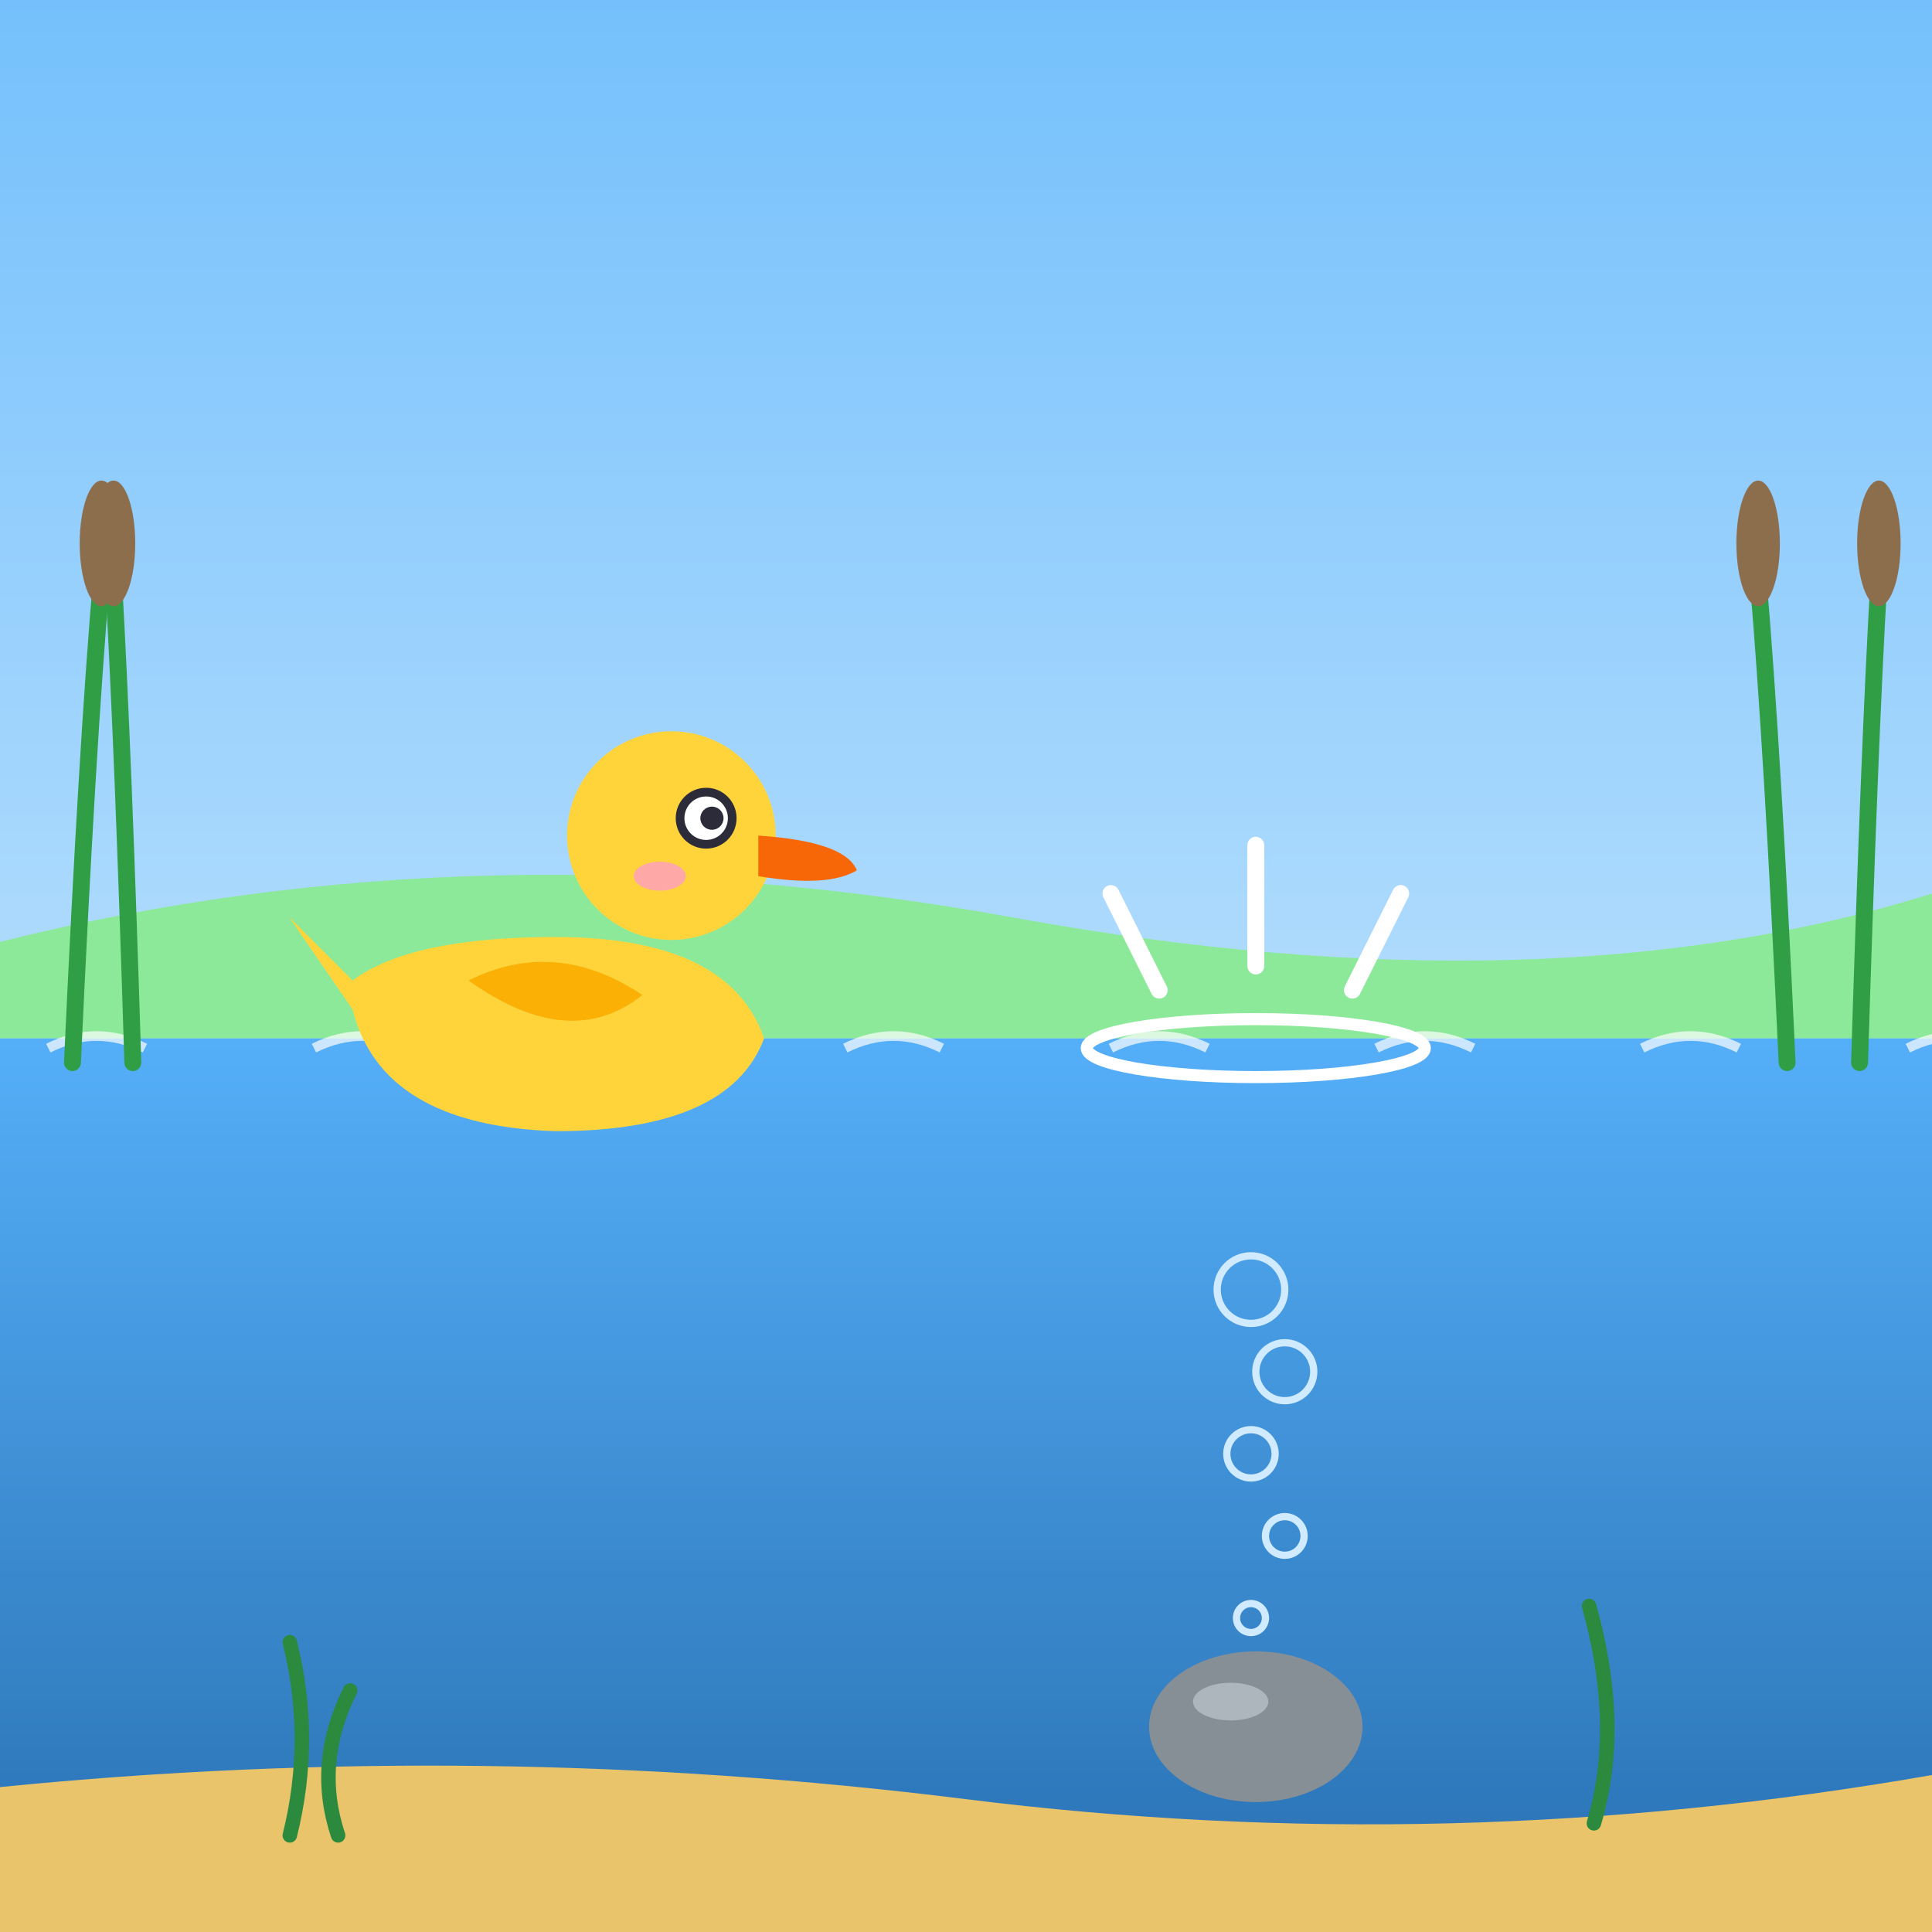
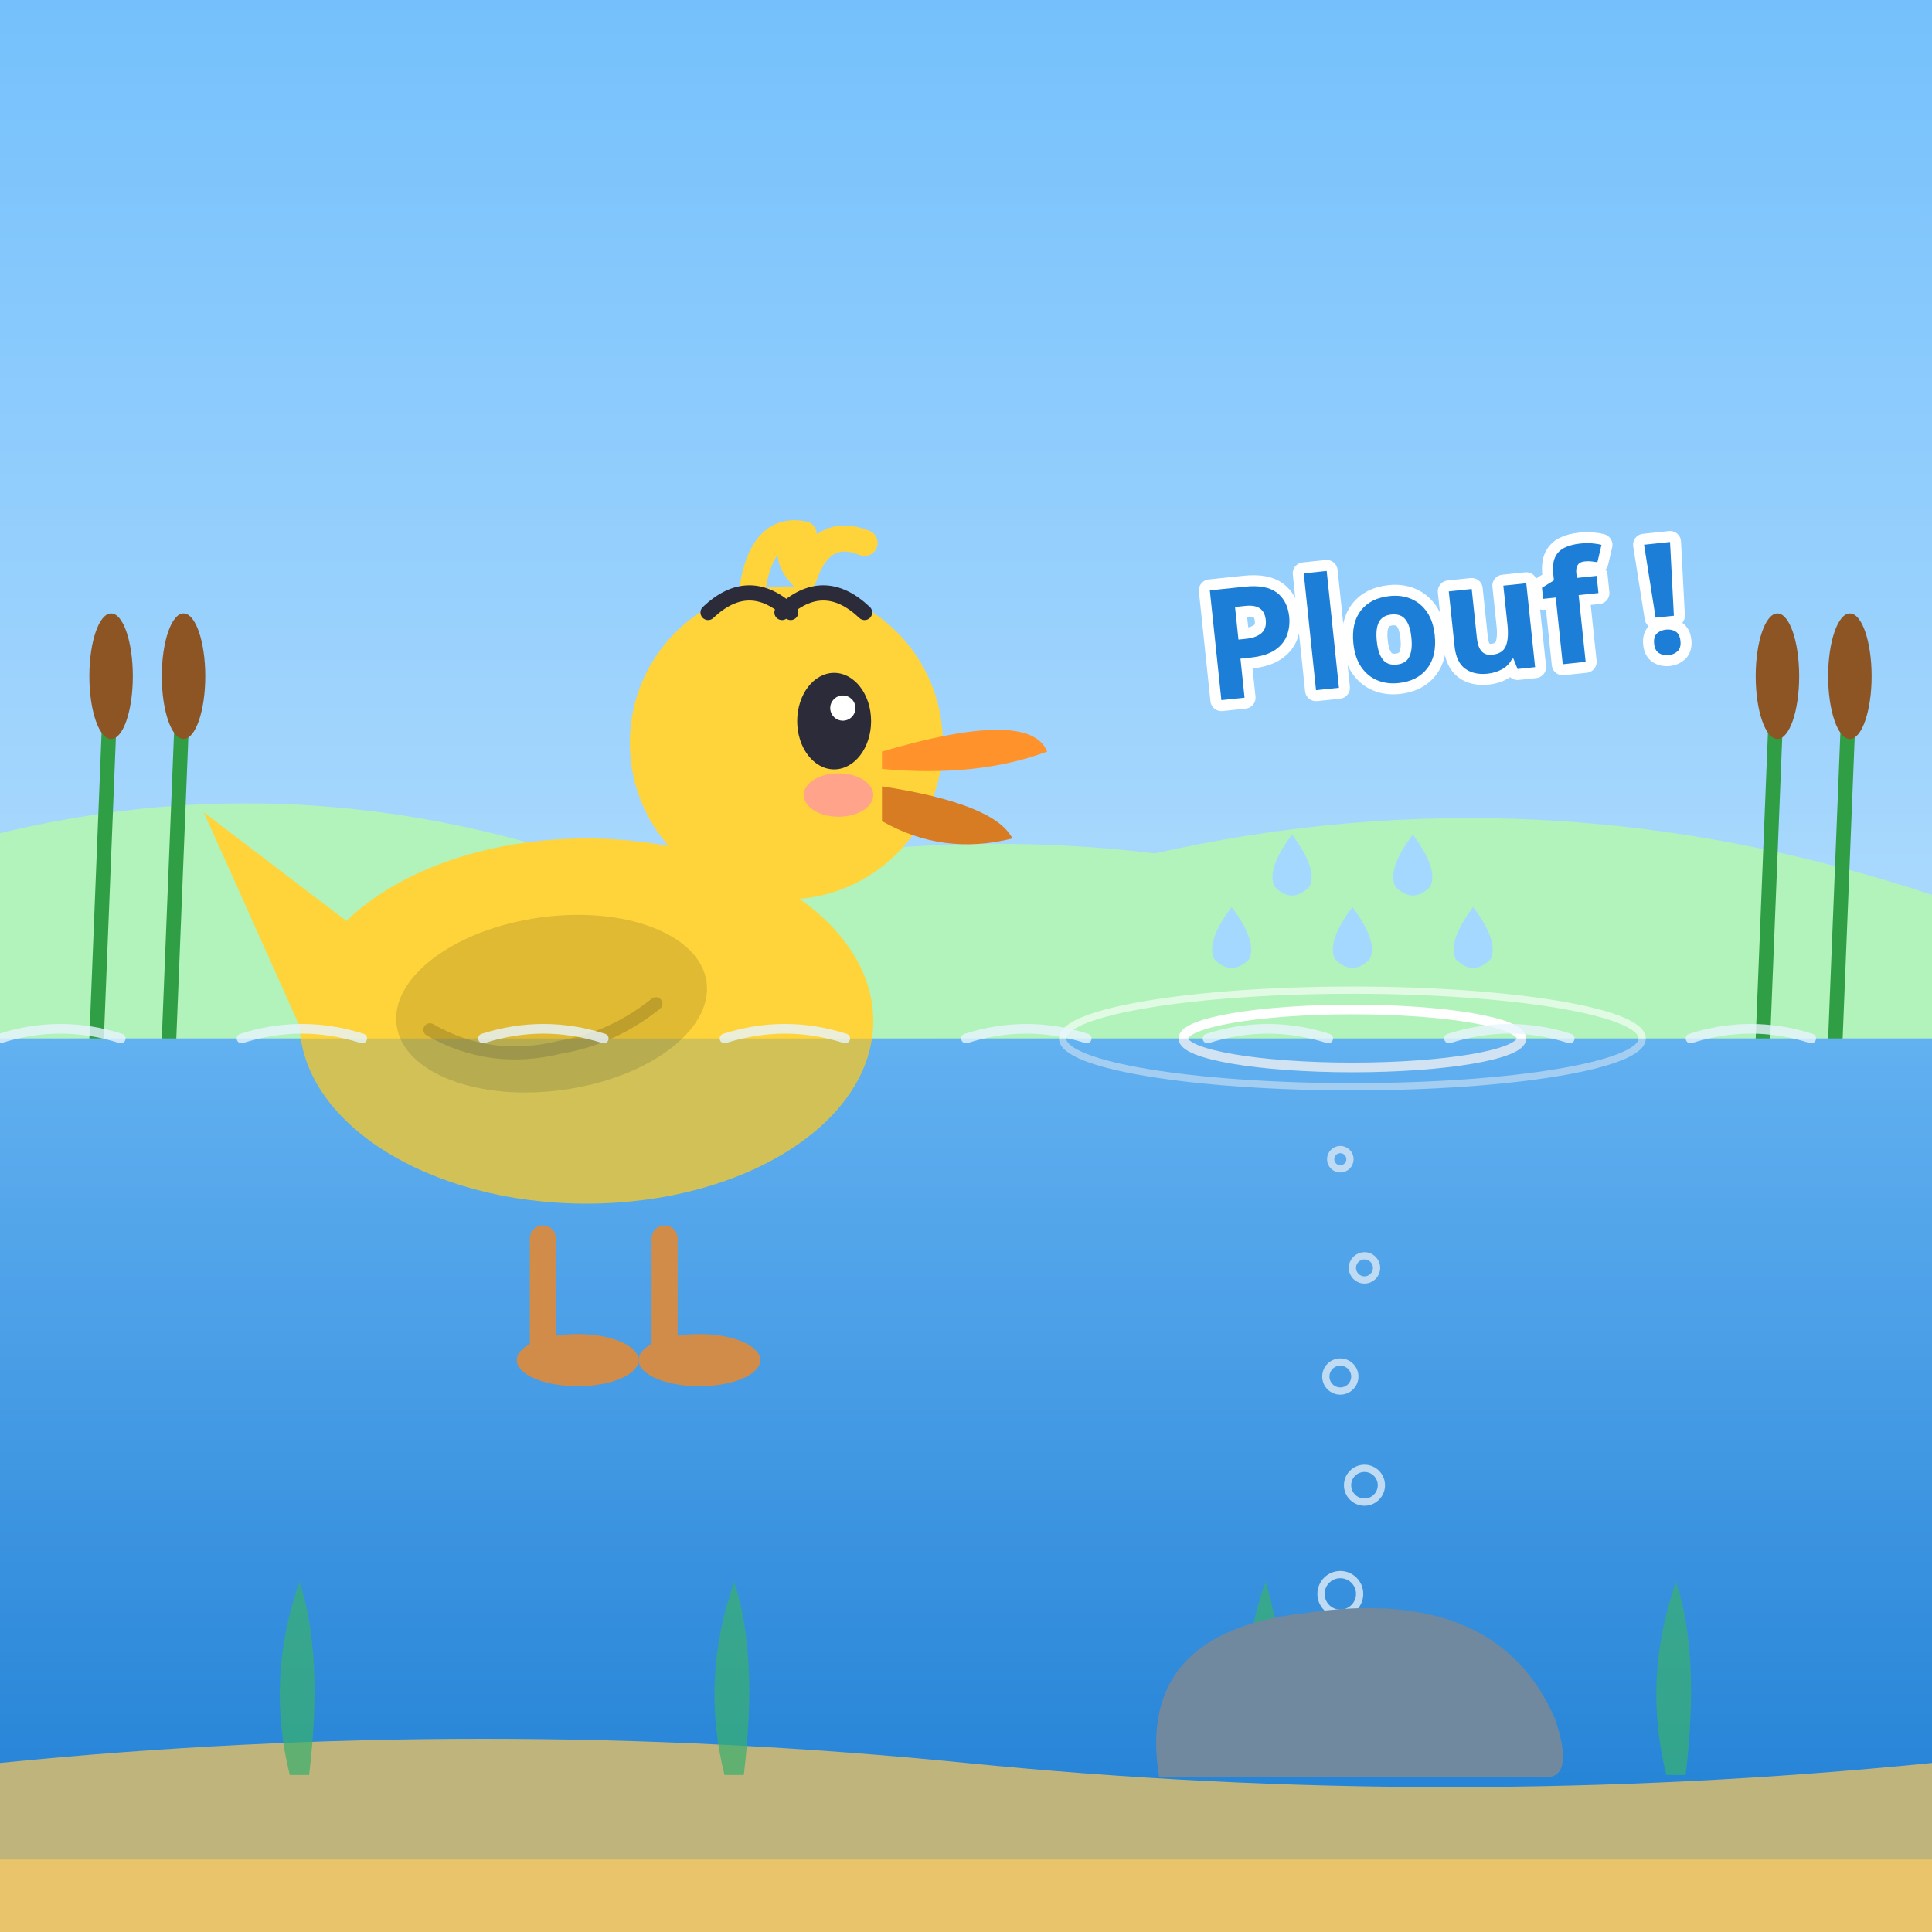
<svg xmlns="http://www.w3.org/2000/svg" viewBox="0 0 800 800" width="800" height="800">
  <defs>
-     <linearGradient id="ciel" x1="0" y1="0" x2="0" y2="1">
+     <linearGradient id="d8" x1="0" y1="0" x2="0" y2="1">
      <stop offset="0" stop-color="#74c0fc" />
      <stop offset="1" stop-color="#e7f5ff" />
    </linearGradient>
-     <linearGradient id="eau" x1="0" y1="0" x2="0" y2="1">
-       <stop offset="0" stop-color="#4dabf7" />
-       <stop offset="1" stop-color="#1864ab" />
+     <linearGradient id="d9" x1="0" y1="0" x2="0" y2="1">
+       <stop offset="0" stop-color="#74c0fc" />
+       <stop offset="1" stop-color="#1c7ed6" />
    </linearGradient>
  </defs>
-   <rect width="800" height="800" fill="url(#ciel)" />
-   <path d="M 0 390 Q 200 340 420 380 T 800 370 L 800 430 L 0 430 Z" fill="#8ce99a" />
-   <rect y="430" width="800" height="370" fill="url(#eau)" opacity="0.92" />
-   <path d="M 0 740 Q 200 720 400 745 T 800 735 L 800 800 L 0 800 Z" fill="#e9c46a" />
-   <path d="M 20 434 q 20 -10 40 0" stroke="#fff" stroke-width="4" fill="none" opacity="0.7" />
-   <path d="M 130 434 q 20 -10 40 0" stroke="#fff" stroke-width="4" fill="none" opacity="0.7" />
-   <path d="M 240 434 q 20 -10 40 0" stroke="#fff" stroke-width="4" fill="none" opacity="0.7" />
-   <path d="M 350 434 q 20 -10 40 0" stroke="#fff" stroke-width="4" fill="none" opacity="0.7" />
-   <path d="M 460 434 q 20 -10 40 0" stroke="#fff" stroke-width="4" fill="none" opacity="0.7" />
-   <path d="M 570 434 q 20 -10 40 0" stroke="#fff" stroke-width="4" fill="none" opacity="0.7" />
-   <path d="M 680 434 q 20 -10 40 0" stroke="#fff" stroke-width="4" fill="none" opacity="0.7" />
-   <path d="M 790 434 q 20 -10 40 0" stroke="#fff" stroke-width="4" fill="none" opacity="0.7" />
-   <path d="M 30 440 Q 36 310 42 240" stroke="#2f9e44" stroke-width="7" fill="none" stroke-linecap="round" />
-   <ellipse cx="42" cy="225" rx="9" ry="26" fill="#8d6e4c" />
-   <path d="M 55 440 Q 51 310 47 240" stroke="#2f9e44" stroke-width="7" fill="none" stroke-linecap="round" />
-   <ellipse cx="47" cy="225" rx="9" ry="26" fill="#8d6e4c" />
-   <path d="M 740 440 Q 734 310 728 240" stroke="#2f9e44" stroke-width="7" fill="none" stroke-linecap="round" />
-   <ellipse cx="728" cy="225" rx="9" ry="26" fill="#8d6e4c" />
-   <path d="M 770 440 Q 774 310 778 240" stroke="#2f9e44" stroke-width="7" fill="none" stroke-linecap="round" />
-   <ellipse cx="778" cy="225" rx="9" ry="26" fill="#8d6e4c" />
-   <path d="M 120 760 q 10 -40 0 -80 M 140 760 q -10 -30 5 -60 M 660 755 q 12 -40 -2 -90" stroke="#2b8a3e" stroke-width="6" fill="none" stroke-linecap="round" />
-   <g transform="translate(230 442) scale(1.2)">
-     <path d="M -70 -20 Q -60 20 0 22 Q 60 22 72 -10 Q 60 -45 0 -45 Q -50 -45 -70 -30 L -92 -52 Z" fill="#ffd43b" />
-     <path d="M -30 -30 Q 0 -45 30 -25 Q 5 -5 -30 -30 Z" fill="#fab005" />
-     <circle cx="40" cy="-80" r="36" fill="#ffd43b" />
-     <path d="M 70 -80 Q 100 -78 104 -68 Q 94 -62 70 -66 Z" fill="#f76707" />
-     <circle cx="52" cy="-86" r="9" fill="#fff" stroke="#2b2b3a" stroke-width="3" />
-     <circle cx="54" cy="-86" r="4" fill="#2b2b3a" />
-     <ellipse cx="36" cy="-66" rx="9" ry="5" fill="#ffa8a8" />
+   <rect x="0" y="0" width="800" height="800" fill="url(#d8)" />
+   <path d="M -184 430 Q 101.9 235.3 387.8 430 Z" fill="#b2f2bb" />
+   <path d="M 115.7 430 Q 412.5 268.8 709.2 430 Z" fill="#b2f2bb" />
+   <path d="M 283.3 430 Q 608.2 247.5 933.2 430 Z" fill="#b2f2bb" />
+   <line x1="40" y1="430" x2="46" y2="280" stroke="#2f9e44" stroke-width="6" stroke-linecap="round" />
+   <ellipse cx="46" cy="280" rx="9" ry="26" fill="#8d5524" />
+   <line x1="70" y1="430" x2="76" y2="280" stroke="#2f9e44" stroke-width="6" stroke-linecap="round" />
+   <ellipse cx="76" cy="280" rx="9" ry="26" fill="#8d5524" />
+   <line x1="730" y1="430" x2="736" y2="280" stroke="#2f9e44" stroke-width="6" stroke-linecap="round" />
+   <ellipse cx="736" cy="280" rx="9" ry="26" fill="#8d5524" />
+   <line x1="760" y1="430" x2="766" y2="280" stroke="#2f9e44" stroke-width="6" stroke-linecap="round" />
+   <ellipse cx="766" cy="280" rx="9" ry="26" fill="#8d5524" />
+   <rect x="0" y="430" width="800" height="370" fill="url(#d9)" />
+   <path d="M 0 730 Q 200 710 400 730 T 800 730 L 800 800 L 0 800 Z" fill="#e9c46a" />
+   <path d="M 120 735 q -10 -40 4 -80 q 10 30 4 80" fill="#40c057" opacity="0.7" />
+   <path d="M 300 735 q -10 -40 4 -80 q 10 30 4 80" fill="#40c057" opacity="0.7" />
+   <path d="M 520 735 q -10 -40 4 -80 q 10 30 4 80" fill="#40c057" opacity="0.7" />
+   <path d="M 690 735 q -10 -40 4 -80 q 10 30 4 80" fill="#40c057" opacity="0.7" />
+   <ellipse cx="560" cy="430" rx="70" ry="12" fill="none" stroke="#fff" stroke-width="4" />
+   <ellipse cx="560" cy="430" rx="120" ry="20" fill="none" stroke="#fff" stroke-width="3" opacity="0.6" />
+   <g transform="translate(510 390) scale(0.9 0.9)">
+     <path d="M 0 -16 Q 12 0 8 8 Q 0 16 -8 8 Q -12 0 0 -16 Z" fill="#a5d8ff" />
  </g>
-   <g stroke="#fff" stroke-width="7" stroke-linecap="round">
-     <path d="M 480 410 l -20 -40 M 520 400 l 0 -50 M 560 410 l 20 -40" />
+   <g transform="translate(535 360) scale(0.9 0.9)">
+     <path d="M 0 -16 Q 12 0 8 8 Q 0 16 -8 8 Q -12 0 0 -16 Z" fill="#a5d8ff" />
  </g>
-   <ellipse cx="520" cy="434" rx="70" ry="12" fill="none" stroke="#fff" stroke-width="5" />
-   <circle cx="518" cy="670" r="6" fill="none" stroke="#d0ebff" stroke-width="3" />
-   <circle cx="532" cy="636" r="8" fill="none" stroke="#d0ebff" stroke-width="3" />
-   <circle cx="518" cy="602" r="10" fill="none" stroke="#d0ebff" stroke-width="3" />
-   <circle cx="532" cy="568" r="12" fill="none" stroke="#d0ebff" stroke-width="3" />
-   <circle cx="518" cy="534" r="14" fill="none" stroke="#d0ebff" stroke-width="3" />
-   <g transform="translate(520 715) scale(1.3)">
-     <ellipse cx="0" cy="0" rx="34" ry="24" fill="#868e96" />
-     <ellipse cx="-8" cy="-8" rx="12" ry="6" fill="#adb5bd" />
+   <g transform="translate(560 390) scale(0.9 0.9)">
+     <path d="M 0 -16 Q 12 0 8 8 Q 0 16 -8 8 Q -12 0 0 -16 Z" fill="#a5d8ff" />
  </g>
+   <g transform="translate(585 360) scale(0.9 0.9)">
+     <path d="M 0 -16 Q 12 0 8 8 Q 0 16 -8 8 Q -12 0 0 -16 Z" fill="#a5d8ff" />
+   </g>
+   <g transform="translate(610 390) scale(0.9 0.9)">
+     <path d="M 0 -16 Q 12 0 8 8 Q 0 16 -8 8 Q -12 0 0 -16 Z" fill="#a5d8ff" />
+   </g>
+   <g>
+     <circle cx="555" cy="480" r="4" fill="none" stroke="#e7f5ff" stroke-width="3" />
+     <circle cx="565" cy="525" r="5" fill="none" stroke="#e7f5ff" stroke-width="3" />
+     <circle cx="555" cy="570" r="6" fill="none" stroke="#e7f5ff" stroke-width="3" />
+     <circle cx="565" cy="615" r="7" fill="none" stroke="#e7f5ff" stroke-width="3" />
+     <circle cx="555" cy="660" r="8" fill="none" stroke="#e7f5ff" stroke-width="3" />
+   </g>
+   <g transform="translate(560 736) scale(2 2)">
+     <path d="M -40 0 Q -45 -30 -10 -34 Q 30 -40 42 -12 Q 46 0 40 0 Z" fill="#868e96" />
+   </g>
+   <g transform="translate(250 491.2) scale(1.8 1.8)">
+     <line x1="-14" y1="12" x2="-14" y2="38" stroke="#ff922b" stroke-width="6" stroke-linecap="round" />
+     <ellipse cx="-6" cy="40" rx="14" ry="6" fill="#ff922b" />
+     <line x1="14" y1="12" x2="14" y2="38" stroke="#ff922b" stroke-width="6" stroke-linecap="round" />
+     <ellipse cx="22" cy="40" rx="14" ry="6" fill="#ff922b" />
+     <g transform="translate(0 -20)">
+       <polygon points="-50,-34 -92,-66 -66,-8" fill="#ffd43b" />
+       <ellipse cx="-4" cy="-18" rx="66" ry="42" fill="#ffd43b" />
+     </g>
+     <ellipse cx="-12" cy="-42" rx="36" ry="20" fill="#e0ba33" transform="rotate(-8 -12 -42)" />
+     <path d="M -40 -36 q 14 8 30 4 q 12 -2 22 -10" fill="none" stroke="#bf9f2c" stroke-width="3" stroke-linecap="round" stroke-linejoin="round" />
+     <circle cx="42" cy="-102" r="36" fill="#ffd43b" />
+     <path d="M 34 -136 q 2 -16 12 -14 q -6 4 0 10 q 4 -12 14 -8" fill="none" stroke="#ffd43b" stroke-width="6" stroke-linecap="round" stroke-linejoin="round" />
+     <path d="M 64 -100 Q 98 -110 102 -100 Q 86 -94 64 -96 Z" fill="#ff922b" />
+     <path d="M 64 -92 Q 90 -88 94 -80 Q 78 -76 64 -84 Z" fill="#d87c24" />
+     <ellipse cx="54" cy="-90" rx="8" ry="5" fill="#ff8fab" opacity="0.7" />
+     <ellipse cx="53" cy="-107" rx="8.5" ry="11.1" fill="#2b2b3a" />
+     <circle cx="55" cy="-110" r="2.9" fill="#fff" />
+     <g transform="translate(42 -102)">
+       <path d="M -18 -30 Q -8.5 -39 1 -30" fill="none" stroke="#2b2b3a" stroke-width="3.5" stroke-linecap="round" stroke-linejoin="round" />
+       <path d="M 18 -30 Q 8.5 -39 -1 -30" fill="none" stroke="#2b2b3a" stroke-width="3.5" stroke-linecap="round" stroke-linejoin="round" />
+     </g>
+   </g>
+   <text x="600" y="280" font-family="Fredoka, Andika, sans-serif" font-weight="700" font-size="64" text-anchor="middle" fill="#1c7ed6" stroke="#fff" stroke-width="9.1" stroke-linejoin="round" paint-order="stroke" transform="rotate(-6 600 280)">Plouf !</text>
+   <rect x="0" y="430" width="800" height="340" fill="#1971c2" opacity="0.2" />
+   <path d="M 0 430 q 25 -8 50 0 M 100 430 q 25 -8 50 0 M 200 430 q 25 -8 50 0 M 300 430 q 25 -8 50 0 M 400 430 q 25 -8 50 0 M 500 430 q 25 -8 50 0 M 600 430 q 25 -8 50 0 M 700 430 q 25 -8 50 0" fill="none" stroke="#e7f5ff" stroke-width="4" stroke-linecap="round" stroke-linejoin="round" opacity="0.8" />
</svg>
